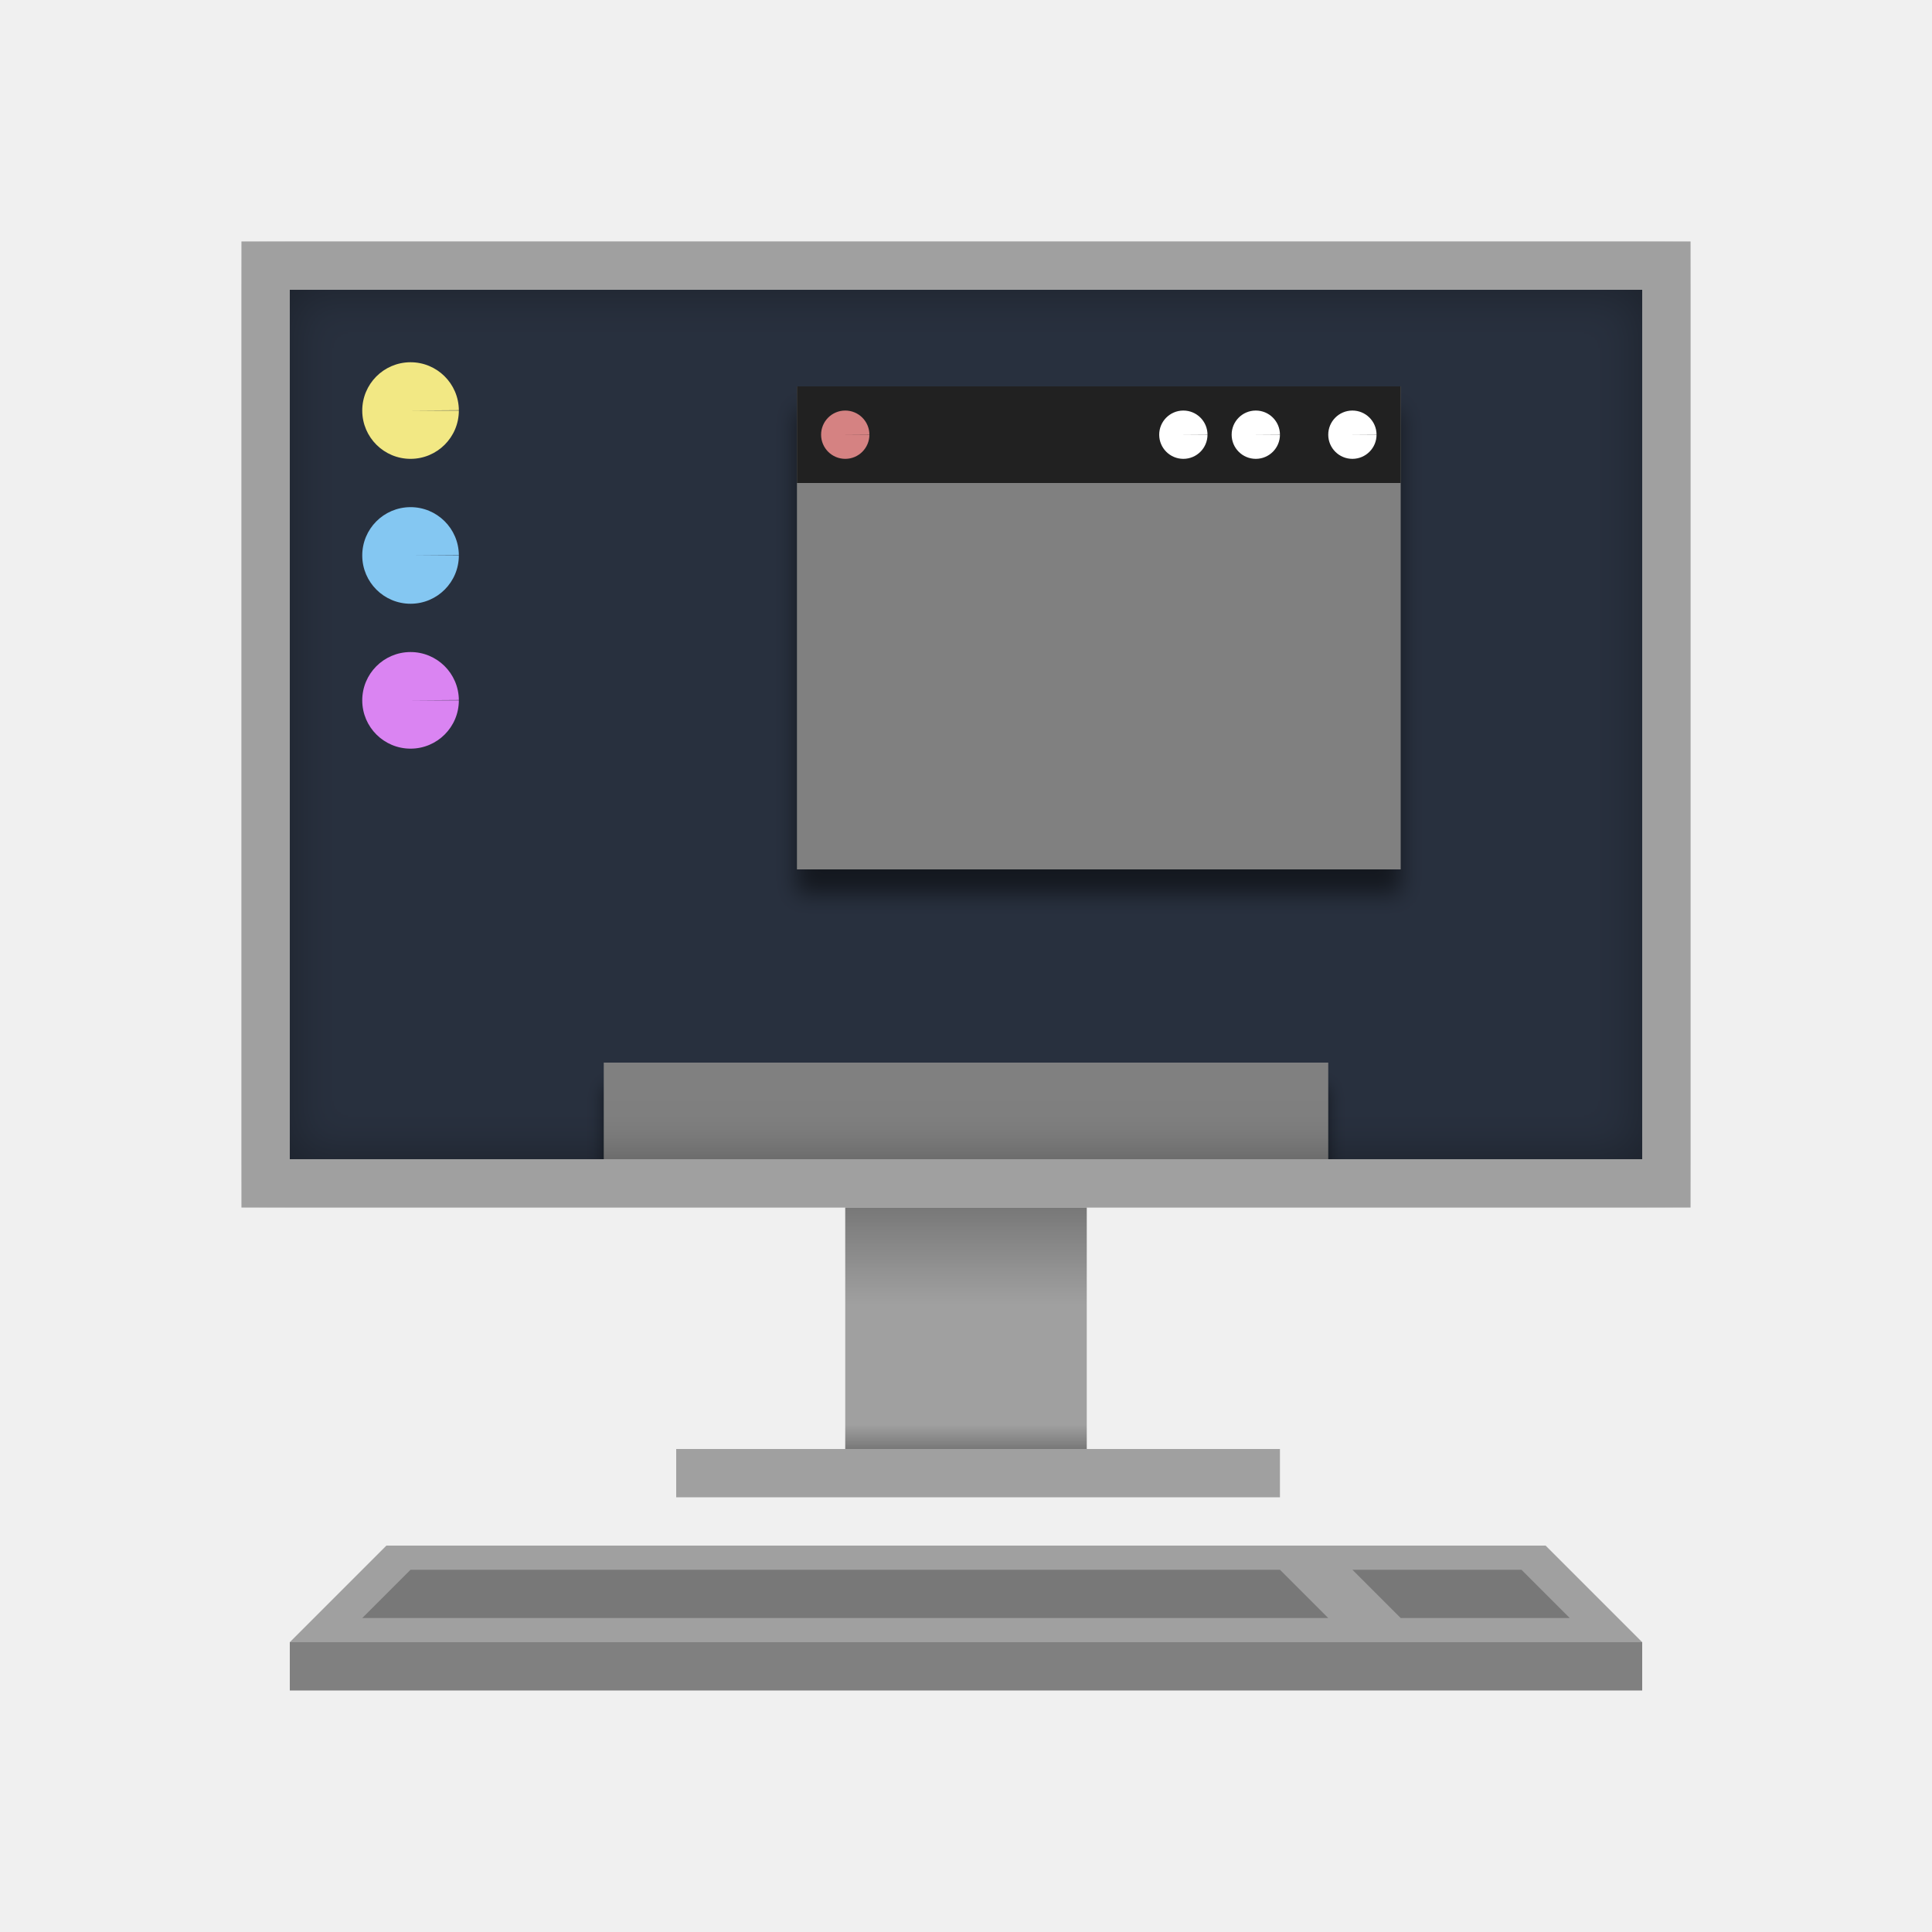
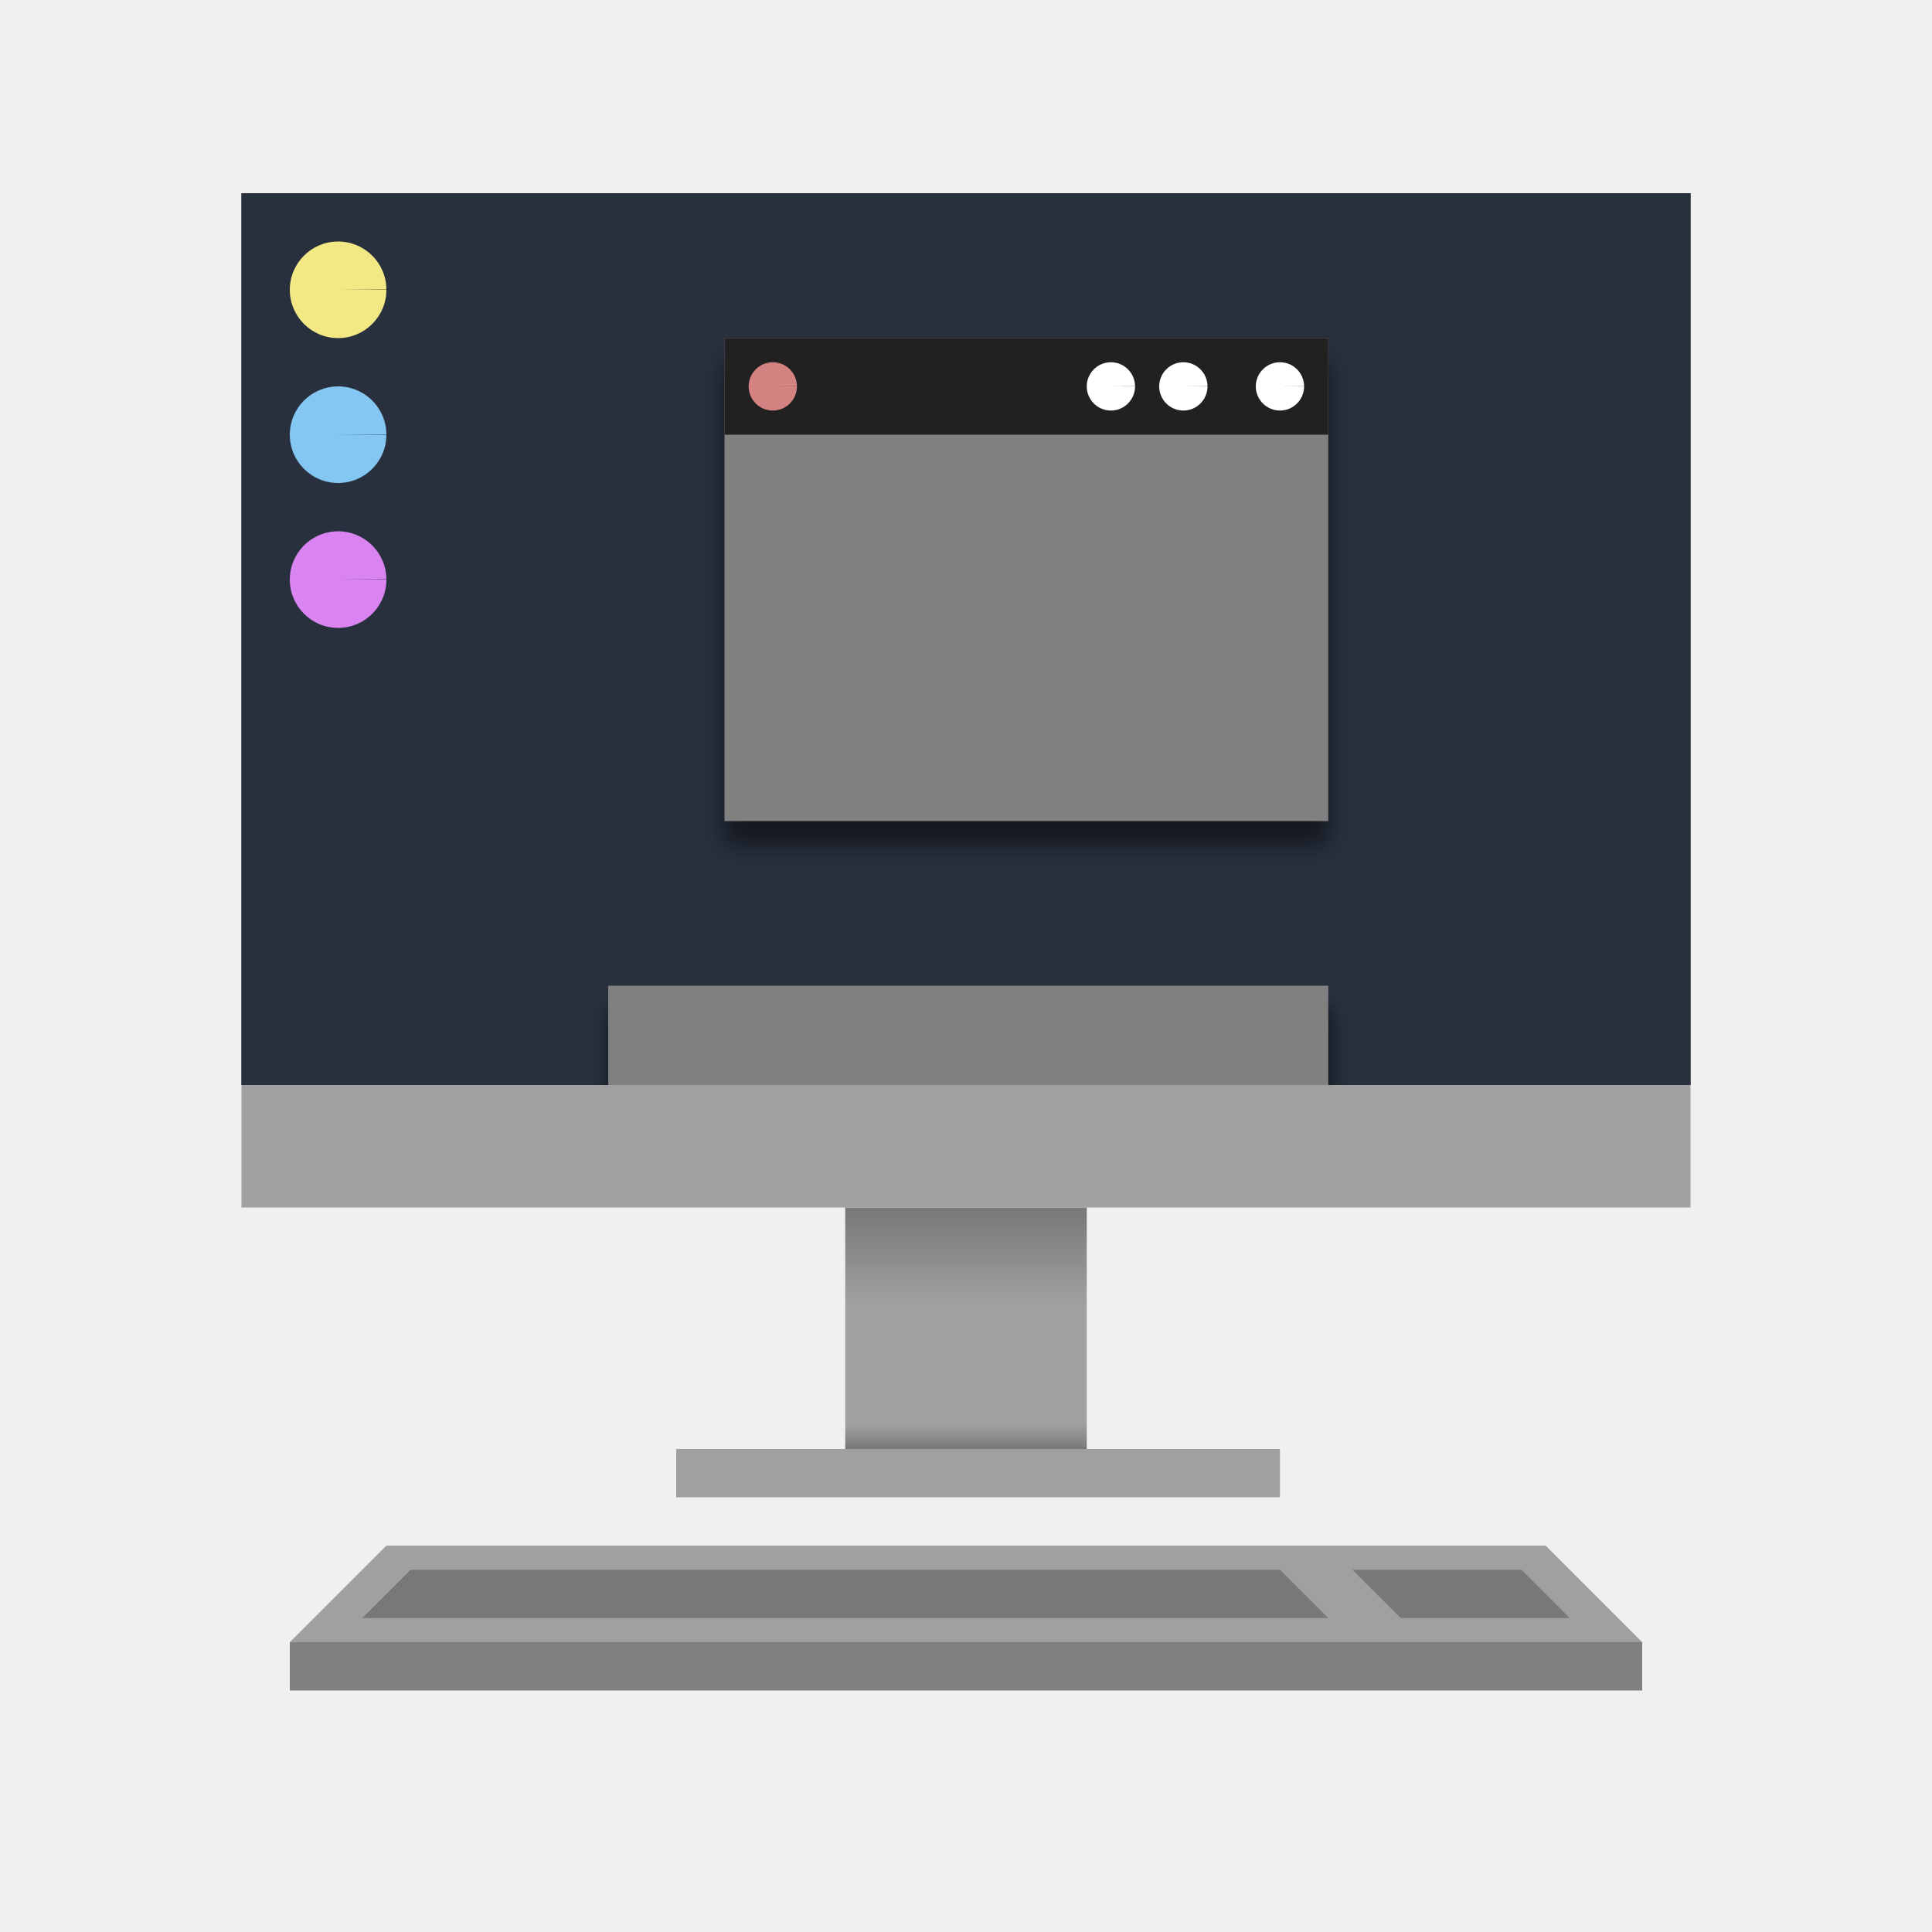
- <svg xmlns="http://www.w3.org/2000/svg" xmlns:xlink="http://www.w3.org/1999/xlink" viewBox="0 0 80 80" height="80" width="80" id="svg2" version="1.1">
+ <svg xmlns="http://www.w3.org/2000/svg" xmlns:xlink="http://www.w3.org/1999/xlink" version="1.1" id="svg2" width="80" height="80" viewBox="0 0 80 80">
  <defs id="defs6">
+     <mask maskUnits="userSpaceOnUse" id="mask947">
+       <rect style="opacity:1;fill:#a0a0a0;fill-opacity:1;stroke-width:3.961;stroke-linecap:round;stroke-linejoin:round" id="rect949" width="60" height="40" x="10" y="5" />
+     </mask>
+     <filter style="color-interpolation-filters:sRGB" id="filter975" x="-0.043" width="1.086" y="-0.054" height="1.108">
+       <feGaussianBlur stdDeviation="0.45" id="feGaussianBlur977" />
+     </filter>
+     <filter style="color-interpolation-filters:sRGB" id="filter1003" x="-0.027" width="1.054" y="-0.204" height="1.408">
+       <feGaussianBlur stdDeviation="0.34" id="feGaussianBlur1005" />
+     </filter>
+     <linearGradient gradientTransform="matrix(1.666667,0,0,1,-26.66667,0)" gradientUnits="userSpaceOnUse" y2="54" x2="40" y1="50" x1="40" id="linearGradient856" xlink:href="#linearGradient854" />
    <linearGradient id="linearGradient854">
      <stop id="stop850" offset="0" style="stop-color:#000000;stop-opacity:0.25" />
      <stop id="stop852" offset="1" style="stop-color:#040404;stop-opacity:0" />
    </linearGradient>
-     <linearGradient gradientTransform="matrix(1.666667,0,0,1,-26.66667,0)" gradientUnits="userSpaceOnUse" y2="54" x2="40" y1="50" x1="40" id="linearGradient856" xlink:href="#linearGradient854" />
    <linearGradient gradientTransform="matrix(1.666667,0,0,0.25,-26.66667,-72.5)" y2="54" x2="40" y1="50" x1="40" gradientUnits="userSpaceOnUse" id="linearGradient860" xlink:href="#linearGradient854" />
-     <filter height="1.12" y="-0.06" width="1.08" x="-0.04" id="filter943" style="color-interpolation-filters:sRGB">
-       <feGaussianBlur id="feGaussianBlur945" stdDeviation="1" />
-     </filter>
-     <mask id="mask947" maskUnits="userSpaceOnUse">
-       <rect y="5" x="10" height="40" width="60" id="rect949" style="opacity:1;fill:#a0a0a0;fill-opacity:1;stroke-width:3.961;stroke-linecap:round;stroke-linejoin:round" />
-     </mask>
-     <filter height="1.108" y="-0.054" width="1.086" x="-0.043" id="filter975" style="color-interpolation-filters:sRGB">
-       <feGaussianBlur id="feGaussianBlur977" stdDeviation="0.45" />
-     </filter>
-     <filter height="1.408" y="-0.204" width="1.054" x="-0.027" id="filter1003" style="color-interpolation-filters:sRGB">
-       <feGaussianBlur id="feGaussianBlur1005" stdDeviation="0.34" />
-     </filter>
  </defs>
  <g id="g10">
-     <rect style="opacity:1;fill:#28303e;fill-opacity:1;stroke-width:3.631;stroke-linecap:round;stroke-linejoin:round" id="rect838" width="56" height="36" x="12" y="12" />
-     <rect style="opacity:0.5;fill:#000000;fill-opacity:1;stroke-width:4;stroke-linecap:round;stroke-linejoin:round;filter:url(#filter1003)" id="rect1001" width="30" height="4" x="25" y="45" />
-     <rect y="44" x="25" height="4" width="30" id="rect965" style="opacity:1;fill:#808080;fill-opacity:1;stroke-width:4;stroke-linecap:round;stroke-linejoin:round" />
-     <path d="m 19,17 a 2,2 0 0 1 -1.996,2 2,2 0 0 1 -2.004,-1.993 2,2 0 0 1 1.989,-2.007 2,2 0 0 1 2.011,1.986 L 17,17 Z" id="path967" style="opacity:1;fill:#f2e884;fill-opacity:1;stroke-width:4;stroke-linecap:round;stroke-linejoin:round" />
-     <path style="opacity:1;fill:#84c7f2;fill-opacity:1;stroke-width:4;stroke-linecap:round;stroke-linejoin:round" id="path969" d="m 19,23 a 2,2 0 0 1 -1.996,2 2,2 0 0 1 -2.004,-1.993 2,2 0 0 1 1.989,-2.007 2,2 0 0 1 2.011,1.986 L 17,23 Z" />
-     <path d="m 19,29 a 2,2 0 0 1 -1.996,2 2,2 0 0 1 -2.004,-1.993 2,2 0 0 1 1.989,-2.007 2,2 0 0 1 2.011,1.986 L 17,29 Z" id="path971" style="opacity:1;fill:#da84f2;fill-opacity:1;stroke-width:4;stroke-linecap:round;stroke-linejoin:round" />
-     <rect style="opacity:0.5;fill:#000000;fill-opacity:1;stroke-width:8.165;stroke-linecap:round;stroke-linejoin:round;filter:url(#filter975)" id="rect973" width="25" height="20" x="33" y="17" />
-     <rect y="16" x="33" height="20" width="25" id="rect979" style="opacity:1;mix-blend-mode:normal;fill:#808080;fill-opacity:1;stroke-width:8.165;stroke-linecap:round;stroke-linejoin:round" />
-     <rect style="opacity:1;mix-blend-mode:normal;fill:#212121;fill-opacity:1;stroke-width:3.651;stroke-linecap:round;stroke-linejoin:round" id="rect1007" width="25" height="4" x="33" y="16" />
-     <path d="m 57,18 a 1,1 0 0 1 -0.998,1 1,1 0 0 1 -1.002,-0.996 1,1 0 0 1 0.995,-1.004 1,1 0 0 1 1.005,0.993 L 56,18 Z" id="path1009" style="opacity:1;fill:#ffffff;fill-opacity:1;stroke-width:4.945;stroke-linecap:round;stroke-linejoin:round" />
-     <path style="opacity:1;fill:#ffffff;fill-opacity:1;stroke-width:4.945;stroke-linecap:round;stroke-linejoin:round" id="path1013" d="m 53,18 a 1,1 0 0 1 -0.998,1 1,1 0 0 1 -1.002,-0.996 1,1 0 0 1 0.995,-1.004 1,1 0 0 1 1.005,0.993 L 52,18 Z" />
-     <path d="m 50,18 a 1,1 0 0 1 -0.998,1 1,1 0 0 1 -1.002,-0.996 1,1 0 0 1 0.995,-1.004 1,1 0 0 1 1.005,0.993 L 49,18 Z" id="path1015" style="opacity:1;fill:#ffffff;fill-opacity:1;stroke-width:4.945;stroke-linecap:round;stroke-linejoin:round" />
-     <path style="opacity:1;fill:#d58282;fill-opacity:1;stroke-width:4.945;stroke-linecap:round;stroke-linejoin:round" id="path1017" d="m 36,18 a 1,1 0 0 1 -0.998,1 1,1 0 0 1 -1.002,-0.996 1,1 0 0 1 0.995,-1.004 1,1 0 0 1 1.005,0.993 L 35,18 Z" />
-     <g id="g963">
-       <path style="opacity:1;fill:#a0a0a0;fill-opacity:1;stroke-width:4;stroke-linecap:round;stroke-linejoin:round" d="m 16,64 -4,4 h 56 l -4,-4 z" id="path844" />
-       <rect style="opacity:1;fill:#808080;fill-opacity:1;stroke-width:4;stroke-linecap:round;stroke-linejoin:round" id="rect846" width="56" height="2" x="12" y="68" />
-       <path style="opacity:1;fill:#000000;fill-opacity:0.25;stroke-width:4;stroke-linecap:round;stroke-linejoin:round" d="m 17,65 -2,2 h 40 l -2,-2 z" id="path862" />
-       <path style="opacity:1;fill:#000000;fill-opacity:0.25;stroke-width:4;stroke-linecap:round;stroke-linejoin:round" d="m 65,67 -2,-2 h -7 l 2,2 z" id="path864" />
-     </g>
+     <rect style="opacity:1;fill:#202020;fill-opacity:1;stroke-width:3.806;stroke-linecap:round;stroke-linejoin:round" id="rect838-3" width="60" height="36.93" x="10" y="8" />
    <rect y="50" x="35" height="10" width="10" id="rect840" style="fill:#a0a0a0;fill-opacity:1;stroke-width:4.924;stroke-linecap:round;stroke-linejoin:round" />
-     <rect y="60" x="28" height="2" width="25" id="rect842" style="fill:#a0a0a0;fill-opacity:1;stroke-width:4.472;stroke-linecap:round;stroke-linejoin:round" />
+     <rect y="60" x="28" height="2" width="25" id="rect842-6" style="fill:#a0a0a0;fill-opacity:1;stroke-width:4.472;stroke-linecap:round;stroke-linejoin:round" />
    <rect y="50" x="35" height="4" width="10" id="rect848" style="fill:url(#linearGradient856);fill-opacity:1;stroke-width:5.164;stroke-linecap:round;stroke-linejoin:round" />
    <rect transform="scale(1,-1)" style="fill:url(#linearGradient860);fill-opacity:1;stroke-width:2.582;stroke-linecap:round;stroke-linejoin:round" id="rect858" width="10" height="1" x="35" y="-60" />
-     <path transform="translate(0,5)" mask="url(#mask947)" id="path873" style="opacity:0.5;fill:#000000;fill-opacity:1;stroke-width:3.961;stroke-linecap:round;stroke-linejoin:round;filter:url(#filter943)" d="M 10,5 V 45 H 70 V 5 Z m 2,2 H 68 V 43 H 12 Z" />
-     <path d="M 10,10 V 50 H 70 V 10 Z m 2,2 H 68 V 48 H 12 Z" style="fill:#a0a0a0;fill-opacity:1;stroke-width:3.961;stroke-linecap:round;stroke-linejoin:round" id="rect866" />
+     <rect y="8" x="10" height="36.93" width="60" id="rect838" style="opacity:1;fill:#28303e;fill-opacity:1;stroke-width:3.806;stroke-linecap:round;stroke-linejoin:round" />
+     <rect y="41.816" x="25.184" height="4" width="30" id="rect1001" style="opacity:0.5;fill:#000000;fill-opacity:1;stroke-width:4;stroke-linecap:round;stroke-linejoin:round;filter:url(#filter1003)" />
+     <rect style="opacity:1;fill:#808080;fill-opacity:1;stroke-width:4.078;stroke-linecap:round;stroke-linejoin:round" id="rect965" width="29.816" height="4.184" x="25.184" y="40.816" />
+     <path style="opacity:1;fill:#f2e884;fill-opacity:1;stroke-width:4;stroke-linecap:round;stroke-linejoin:round" id="path967" d="m 16,12 a 2,2 0 0 1 -1.996,2 2,2 0 0 1 -2.004,-1.993 2,2 0 0 1 1.989,-2.007 2,2 0 0 1 2.011,1.986 L 14,12 Z" />
+     <path d="m 16,18 a 2,2 0 0 1 -1.996,2 2,2 0 0 1 -2.004,-1.993 2,2 0 0 1 1.989,-2.007 2,2 0 0 1 2.011,1.986 L 14,18 Z" id="path969" style="opacity:1;fill:#84c7f2;fill-opacity:1;stroke-width:4;stroke-linecap:round;stroke-linejoin:round" />
+     <path style="opacity:1;fill:#da84f2;fill-opacity:1;stroke-width:4;stroke-linecap:round;stroke-linejoin:round" id="path971" d="m 16,24 a 2,2 0 0 1 -1.996,2 2,2 0 0 1 -2.004,-1.993 2,2 0 0 1 1.989,-2.007 2,2 0 0 1 2.011,1.986 L 14,24 Z" />
+     <rect y="15" x="30" height="20" width="25" id="rect973" style="opacity:0.5;fill:#000000;fill-opacity:1;stroke-width:8.165;stroke-linecap:round;stroke-linejoin:round;filter:url(#filter975)" />
+     <rect style="opacity:1;mix-blend-mode:normal;fill:#808080;fill-opacity:1;stroke-width:8.165;stroke-linecap:round;stroke-linejoin:round" id="rect979" width="25" height="20" x="30" y="14" />
+     <rect y="14" x="30" height="4" width="25" id="rect1007" style="opacity:1;mix-blend-mode:normal;fill:#212121;fill-opacity:1;stroke-width:3.651;stroke-linecap:round;stroke-linejoin:round" />
+     <path style="opacity:1;fill:#ffffff;fill-opacity:1;stroke-width:4.945;stroke-linecap:round;stroke-linejoin:round" id="path1009" d="m 54,16 a 1,1 0 0 1 -0.998,1 1,1 0 0 1 -1.002,-0.996 1,1 0 0 1 0.995,-1.004 1,1 0 0 1 1.005,0.993 L 53,16 Z" />
+     <path d="m 50,16 a 1,1 0 0 1 -0.998,1 1,1 0 0 1 -1.002,-0.996 1,1 0 0 1 0.995,-1.004 1,1 0 0 1 1.005,0.993 L 49,16 Z" id="path1013" style="opacity:1;fill:#ffffff;fill-opacity:1;stroke-width:4.945;stroke-linecap:round;stroke-linejoin:round" />
+     <path style="opacity:1;fill:#ffffff;fill-opacity:1;stroke-width:4.945;stroke-linecap:round;stroke-linejoin:round" id="path1015" d="m 47,16 a 1,1 0 0 1 -0.998,1 1,1 0 0 1 -1.002,-0.996 1,1 0 0 1 0.995,-1.004 1,1 0 0 1 1.005,0.993 L 46,16 Z" />
+     <path d="m 33,16 a 1,1 0 0 1 -0.998,1 1,1 0 0 1 -1.002,-0.996 1,1 0 0 1 0.995,-1.004 1,1 0 0 1 1.005,0.993 L 32,16 Z" id="path1017" style="opacity:1;fill:#d58282;fill-opacity:1;stroke-width:4.945;stroke-linecap:round;stroke-linejoin:round" />
+     <g id="g963">
+       <path id="path844" d="m 16,64 -4,4 h 56 l -4,-4 z" style="opacity:1;fill:#a0a0a0;fill-opacity:1;stroke-width:4;stroke-linecap:round;stroke-linejoin:round" />
+       <rect y="68" x="12" height="2" width="56" id="rect846" style="opacity:1;fill:#808080;fill-opacity:1;stroke-width:4;stroke-linecap:round;stroke-linejoin:round" />
+       <path id="path862" d="m 17,65 -2,2 h 40 l -2,-2 z" style="opacity:1;fill:#000000;fill-opacity:0.25;stroke-width:4;stroke-linecap:round;stroke-linejoin:round" />
+       <path id="path864" d="m 65,67 -2,-2 h -7 l 2,2 z" style="opacity:1;fill:#000000;fill-opacity:0.25;stroke-width:4;stroke-linecap:round;stroke-linejoin:round" />
+     </g>
+     <rect style="fill:#a0a0a0;fill-opacity:1;stroke-width:11.031;stroke-linecap:round;stroke-linejoin:round" id="rect847" width="60" height="5.07" x="10" y="44.93" />
  </g>
</svg>
